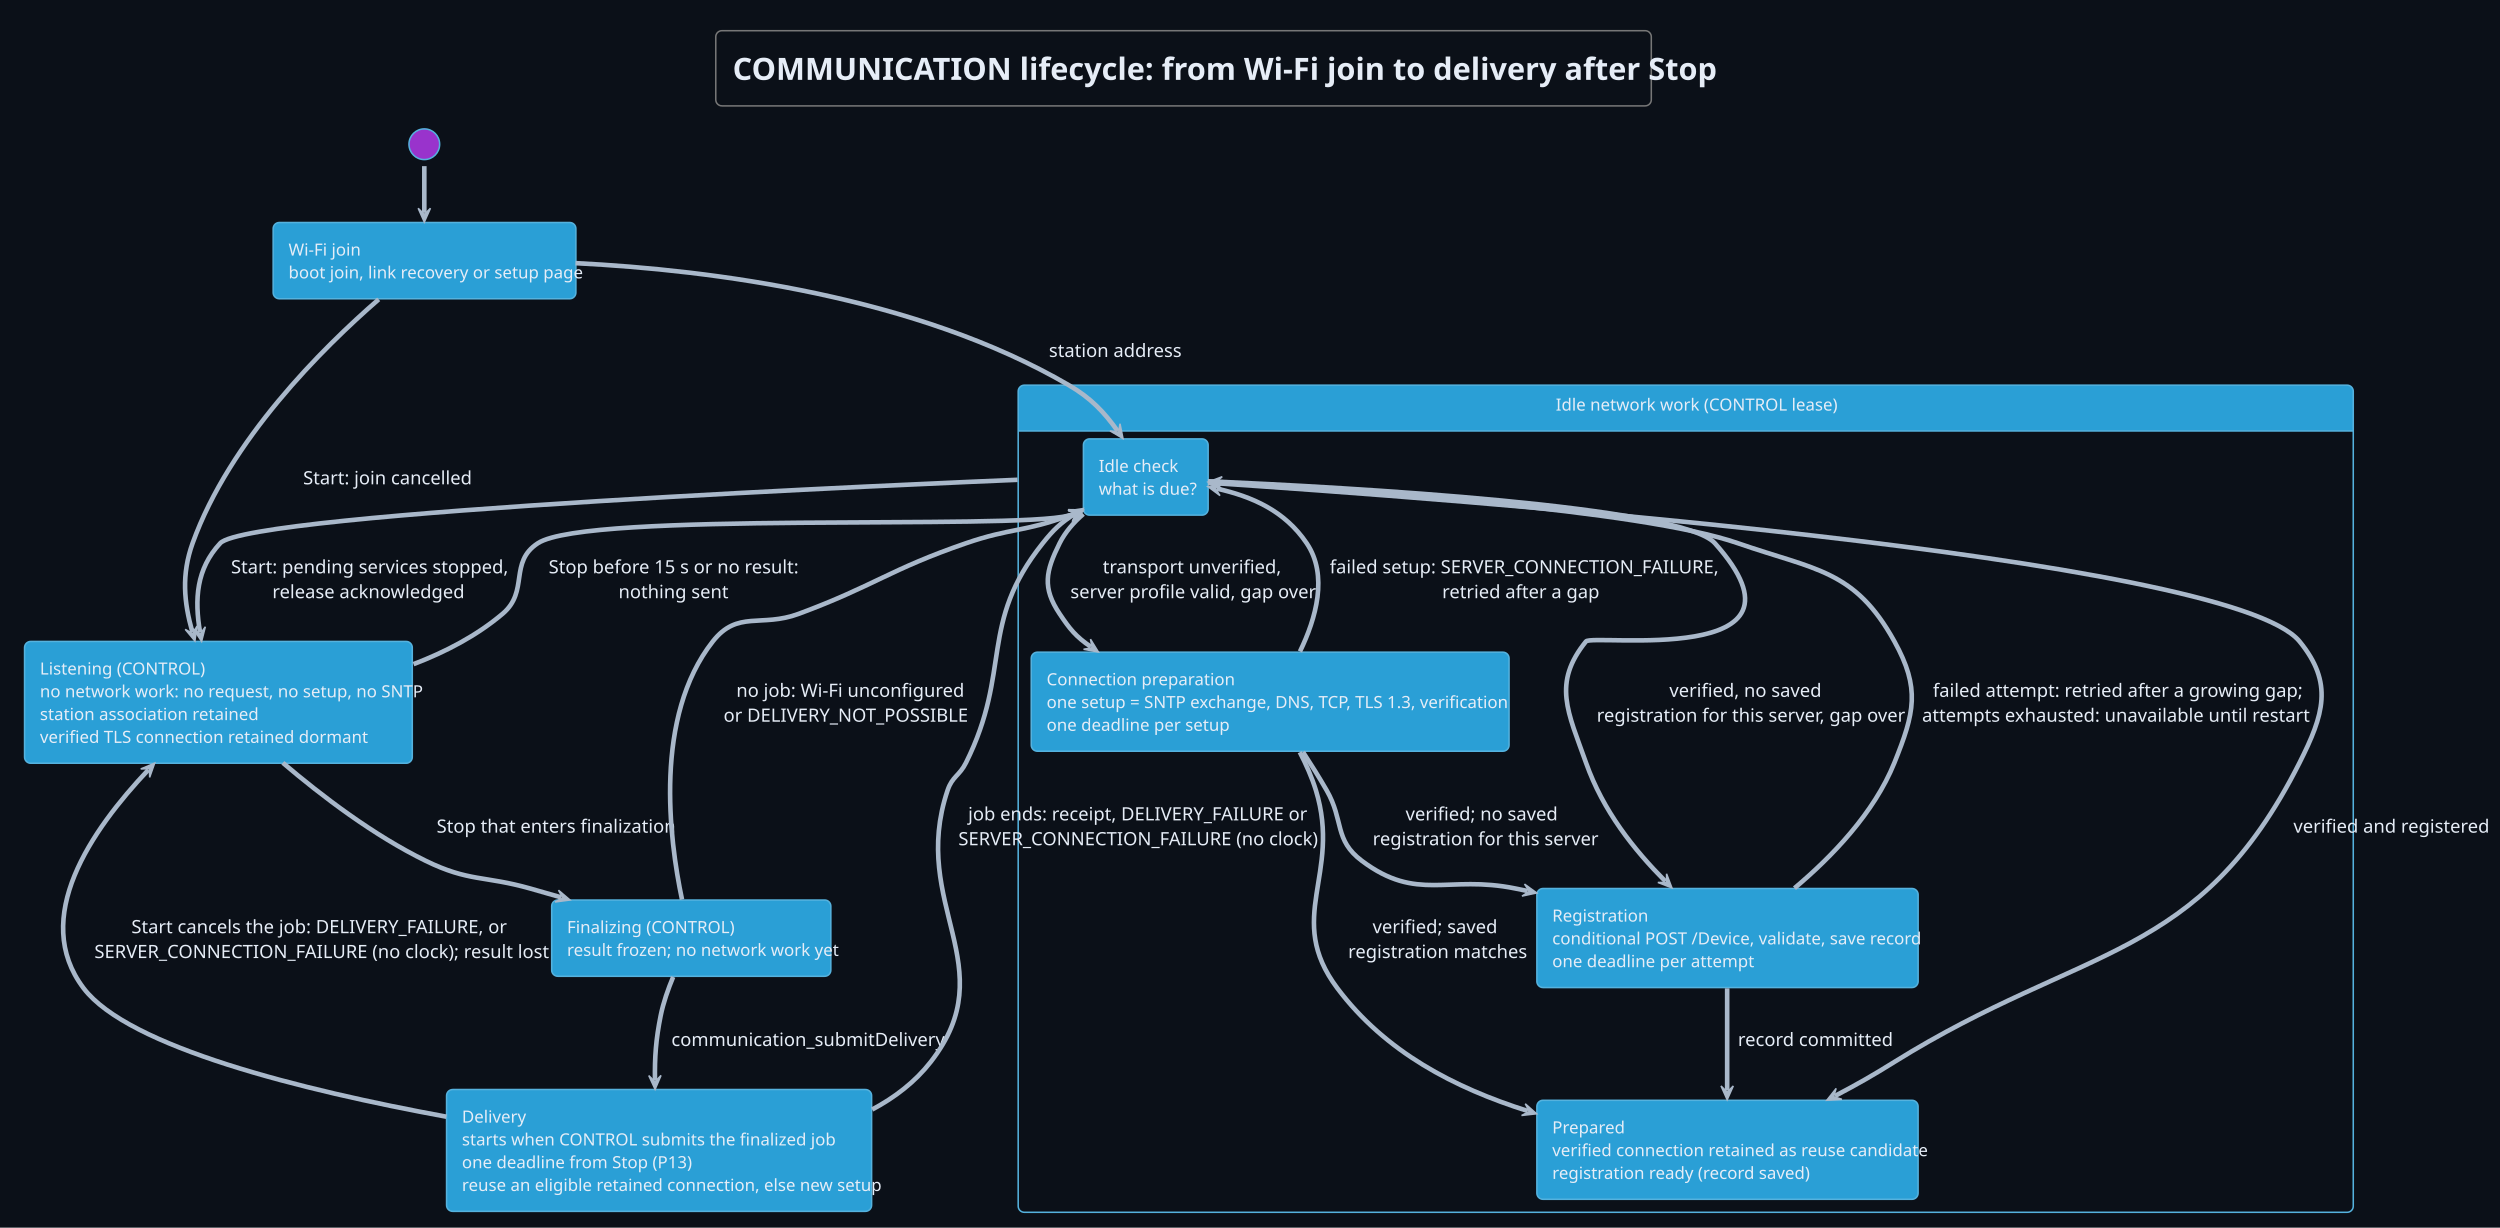
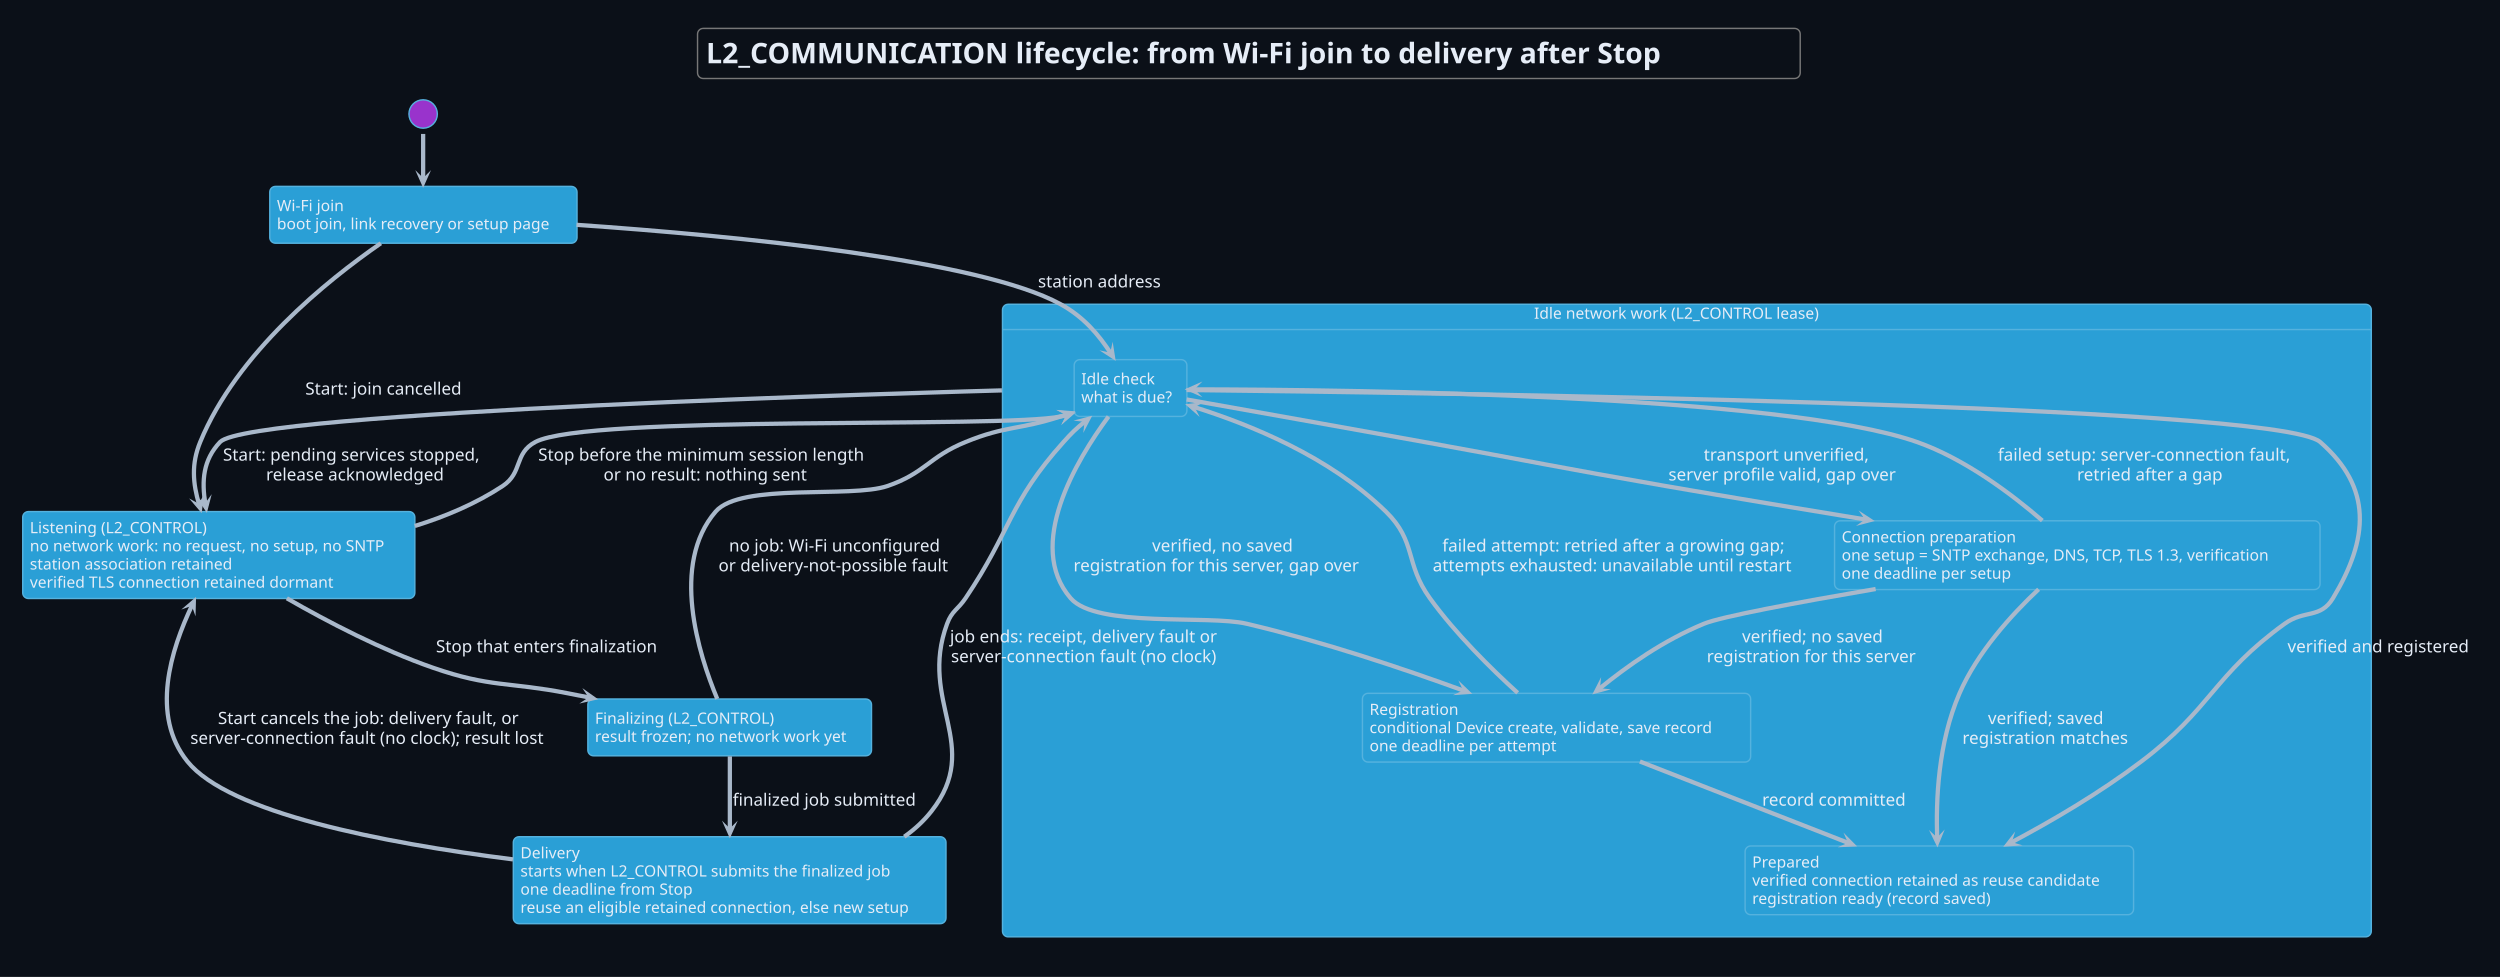
- <svg xmlns="http://www.w3.org/2000/svg" contentStyleType="text/css" data-diagram-type="STATE" height="833.333px" preserveAspectRatio="none" style="width:1697px;height:833px;background:#0B1018;" version="1.1" viewBox="0 0 1697 833" width="1697.917px" zoomAndPan="magnify">
+ <svg xmlns="http://www.w3.org/2000/svg" version="1.1" data-diagram-type="STATE" style="width:1834px;height:716px;background:#0B1018;" width="1834.375px" height="716.667px" viewBox="0 0 1834 716" zoomAndPan="magnify" preserveAspectRatio="none" contentStyleType="text/css">
  <defs />
-   <g>
-     <rect fill="#0B1018" height="833.333" style="stroke:none;stroke-width:1.042;" width="1697.917" x="0" y="0" />
+   <g font-family="sans-serif" lengthAdjust="spacing">
+     <rect x="0" y="0" width="1834.375" height="716.667" fill="#0B1018" style="stroke:none;" />
    <g class="title" data-source-line="8">
-       <rect fill="none" height="51.033" rx="4.167" ry="4.167" style="stroke:#777777;stroke-width:1.042;" width="635.038" x="485.866" y="20.833" />
-       <text fill="#E6EDF7" font-family="sans-serif" font-size="20.833" font-weight="bold" lengthAdjust="spacing" textLength="612.122" x="497.325" y="54.224">COMMUNICATION lifecycle: from Wi-Fi join to delivery after Stop</text>
+       <rect x="511.717" y="20.833" width="808.917" height="36.751" fill="none" style="stroke:#777;stroke-width:1.042;" rx="4.167" ry="4.167" />
+       <text x="517.967" y="46.421" fill="#E6EDF7" font-size="20.833" textLength="796.417" font-weight="700">L2_COMMUNICATION lifecycle: from Wi-Fi join to delivery after Stop</text>
    </g>
-     <g class="cluster" data-qualified-name="Idle" data-source-line="11" id="ent0003">
-       <path d="M695.312,261.45 L1593.229,261.45 A4.167,4.167 0 0 1 1597.396,265.617 L1597.396,292.539 L691.146,292.539 L691.146,265.617 A4.167,4.167 0 0 1 695.312,261.45" fill="#2A9FD6" />
-       <rect fill="none" height="561.458" rx="4.167" ry="4.167" style="stroke:#55B2DE;stroke-width:1.042;" width="906.25" x="691.146" y="261.45" />
-       <line style="stroke:#55B2DE;stroke-width:1.042;" x1="691.146" x2="1597.396" y1="292.539" y2="292.539" />
-       <text fill="#E6EDF7" font-family="sans-serif" font-size="11.458" lengthAdjust="spacing" textLength="176.463" x="1056.039" y="278.721">Idle network work (CONTROL lease)</text>
+     <g class="cluster" data-qualified-name="Idle" id="ent0002" data-source-line="11">
+       <path d="M739.583,223.21 L1735.417,223.21 A4.167,4.167 0 0 1 1739.583,227.376 L1739.583,241.756 L735.417,241.756 L735.417,227.376 A4.167,4.167 0 0 1 739.583,223.21" fill="#2A9FD6" />
+       <path d="M735.417,241.756 L1739.583,241.756 L1739.583,683.105 A4.167,4.167 0 0 1 1735.417,687.272 L739.583,687.272 A4.167,4.167 0 0 1 735.417,683.105 L735.417,241.756" fill="#2A9FD6" />
+       <rect x="735.417" y="223.21" width="1004.167" height="464.063" fill="none" style="stroke:#55B2DE;stroke-width:1.042;" rx="4.167" ry="4.167" />
+       <line x1="735.417" y1="241.756" x2="1739.583" y2="241.756" style="stroke:#55B2DE;stroke-width:1.042;" />
+       <text x="1125.356" y="233.846" fill="#E6EDF7" font-size="11.458" textLength="224.288">Idle network work (L2_CONTROL lease)</text>
    </g>
-     <rect fill="#2A9FD6" height="51.762" rx="4.167" ry="4.167" style="stroke:#55B2DE;stroke-width:1.042;" width="205.498" x="185.417" y="151.034" />
-     <text fill="#E6EDF7" font-family="sans-serif" font-size="11.458" lengthAdjust="spacing" textLength="44.849" x="195.833" y="173.513">Wi-Fi join</text>
-     <text fill="#E6EDF7" font-family="sans-serif" font-size="11.458" lengthAdjust="spacing" textLength="184.665" x="195.833" y="188.977">boot join, link recovery or setup page</text>
-     <rect fill="#2A9FD6" height="82.69" rx="4.167" ry="4.167" style="stroke:#55B2DE;stroke-width:1.042;" width="263.193" x="16.667" y="435.409" />
-     <text fill="#E6EDF7" font-family="sans-serif" font-size="11.458" lengthAdjust="spacing" textLength="103.696" x="27.083" y="457.888">Listening (CONTROL)</text>
-     <text fill="#E6EDF7" font-family="sans-serif" font-size="11.458" lengthAdjust="spacing" textLength="242.359" x="27.083" y="473.352">no network work: no request, no setup, no SNTP</text>
-     <text fill="#E6EDF7" font-family="sans-serif" font-size="11.458" lengthAdjust="spacing" textLength="139.783" x="27.083" y="488.816">station association retained</text>
-     <text fill="#E6EDF7" font-family="sans-serif" font-size="11.458" lengthAdjust="spacing" textLength="205.243" x="27.083" y="504.281">verified TLS connection retained dormant</text>
-     <rect fill="#2A9FD6" height="51.762" rx="4.167" ry="4.167" style="stroke:#55B2DE;stroke-width:1.042;" width="189.497" x="374.479" y="610.929" />
-     <text fill="#E6EDF7" font-family="sans-serif" font-size="11.458" lengthAdjust="spacing" textLength="104.143" x="384.896" y="633.409">Finalizing (CONTROL)</text>
-     <text fill="#E6EDF7" font-family="sans-serif" font-size="11.458" lengthAdjust="spacing" textLength="168.663" x="384.896" y="648.873">result frozen; no network work yet</text>
-     <rect fill="#2A9FD6" height="82.69" rx="4.167" ry="4.167" style="stroke:#55B2DE;stroke-width:1.042;" width="288.526" x="303.125" y="739.575" />
-     <text fill="#E6EDF7" font-family="sans-serif" font-size="11.458" lengthAdjust="spacing" textLength="38.896" x="313.542" y="762.054">Delivery</text>
-     <text fill="#E6EDF7" font-family="sans-serif" font-size="11.458" lengthAdjust="spacing" textLength="236.172" x="313.542" y="777.519">starts when CONTROL submits the finalized job</text>
-     <text fill="#E6EDF7" font-family="sans-serif" font-size="11.458" lengthAdjust="spacing" textLength="147.604" x="313.542" y="792.983">one deadline from Stop (P13)</text>
-     <text fill="#E6EDF7" font-family="sans-serif" font-size="11.458" lengthAdjust="spacing" textLength="267.693" x="313.542" y="808.447">reuse an eligible retained connection, else new setup</text>
-     <g class="start_entity" data-qualified-name=".start." data-source-line="20" id="ent0002">
-       <ellipse cx="288.021" cy="97.909" fill="#9933CC" rx="10.417" ry="10.417" style="stroke:#55B2DE;stroke-width:1.042;" />
+     <rect x="197.917" y="136.751" width="225.384" height="41.667" fill="#2A9FD6" style="stroke:#55B2DE;stroke-width:1.042;" rx="4.167" ry="4.167" />
+     <text x="203.125" y="154.882" fill="#E6EDF7" font-size="11.458" textLength="52.704">Wi-Fi join</text>
+     <text x="203.125" y="168.221" fill="#E6EDF7" font-size="11.458" textLength="214.967">boot join, link recovery or setup page</text>
+     <rect x="16.667" y="375.293" width="287.66" height="63.77" fill="#2A9FD6" style="stroke:#55B2DE;stroke-width:1.042;" rx="4.167" ry="4.167" />
+     <text x="21.875" y="391.137" fill="#E6EDF7" font-size="11.458" textLength="140.001">Listening (L2_CONTROL)</text>
+     <text x="21.875" y="404.475" fill="#E6EDF7" font-size="11.458" textLength="277.244">no network work: no request, no setup, no SNTP</text>
+     <text x="21.875" y="417.814" fill="#E6EDF7" font-size="11.458" textLength="159.186">station association retained</text>
+     <text x="21.875" y="431.152" fill="#E6EDF7" font-size="11.458" textLength="238.6">verified TLS connection retained dormant</text>
+     <rect x="431.25" y="512.793" width="208.095" height="41.667" fill="#2A9FD6" style="stroke:#55B2DE;stroke-width:1.042;" rx="4.167" ry="4.167" />
+     <text x="436.458" y="530.924" fill="#E6EDF7" font-size="11.458" textLength="142.099">Finalizing (L2_CONTROL)</text>
+     <text x="436.458" y="544.262" fill="#E6EDF7" font-size="11.458" textLength="197.679">result frozen; no network work yet</text>
+     <rect x="376.563" y="613.835" width="317.419" height="63.77" fill="#2A9FD6" style="stroke:#55B2DE;stroke-width:1.042;" rx="4.167" ry="4.167" />
+     <text x="381.771" y="629.679" fill="#E6EDF7" font-size="11.458" textLength="47.562">Delivery</text>
+     <text x="381.771" y="643.017" fill="#E6EDF7" font-size="11.458" textLength="290.604">starts when L2_CONTROL submits the finalized job</text>
+     <text x="381.771" y="656.355" fill="#E6EDF7" font-size="11.458" textLength="134.512">one deadline from Stop</text>
+     <text x="381.771" y="669.694" fill="#E6EDF7" font-size="11.458" textLength="307.003">reuse an eligible retained connection, else new setup</text>
+     <g class="start_entity" data-qualified-name=".start." id="ent0010" data-source-line="20">
+       <ellipse cx="310.417" cy="83.626" rx="10.417" ry="10.417" fill="#93C" style="stroke:#55B2DE;stroke-width:1.042;" />
    </g>
-     <rect fill="#2A9FD6" height="51.762" rx="4.167" ry="4.167" style="stroke:#55B2DE;stroke-width:1.042;" width="84.671" x="735.417" y="297.909" />
-     <text fill="#E6EDF7" font-family="sans-serif" font-size="11.458" lengthAdjust="spacing" textLength="50.578" x="745.833" y="320.388">Idle check</text>
-     <text fill="#E6EDF7" font-family="sans-serif" font-size="11.458" lengthAdjust="spacing" textLength="63.838" x="745.833" y="335.852">what is due?</text>
-     <rect fill="#2A9FD6" height="67.226" rx="4.167" ry="4.167" style="stroke:#55B2DE;stroke-width:1.042;" width="324.345" x="700" y="442.7" />
-     <text fill="#E6EDF7" font-family="sans-serif" font-size="11.458" lengthAdjust="spacing" textLength="116.441" x="710.417" y="465.179">Connection preparation</text>
-     <text fill="#E6EDF7" font-family="sans-serif" font-size="11.458" lengthAdjust="spacing" textLength="303.512" x="710.417" y="480.644">one setup = SNTP exchange, DNS, TCP, TLS 1.3, verification</text>
-     <text fill="#E6EDF7" font-family="sans-serif" font-size="11.458" lengthAdjust="spacing" textLength="115.534" x="710.417" y="496.108">one deadline per setup</text>
-     <rect fill="#2A9FD6" height="67.226" rx="4.167" ry="4.167" style="stroke:#55B2DE;stroke-width:1.042;" width="258.806" x="1043.229" y="603.117" />
-     <text fill="#E6EDF7" font-family="sans-serif" font-size="11.458" lengthAdjust="spacing" textLength="59.944" x="1053.646" y="625.596">Registration</text>
-     <text fill="#E6EDF7" font-family="sans-serif" font-size="11.458" lengthAdjust="spacing" textLength="237.973" x="1053.646" y="641.06">conditional POST /Device, validate, save record</text>
-     <text fill="#E6EDF7" font-family="sans-serif" font-size="11.458" lengthAdjust="spacing" textLength="126.288" x="1053.646" y="656.525">one deadline per attempt</text>
-     <rect fill="#2A9FD6" height="67.226" rx="4.167" ry="4.167" style="stroke:#55B2DE;stroke-width:1.042;" width="258.773" x="1043.229" y="746.867" />
-     <text fill="#E6EDF7" font-family="sans-serif" font-size="11.458" lengthAdjust="spacing" textLength="44.614" x="1053.646" y="769.346">Prepared</text>
-     <text fill="#E6EDF7" font-family="sans-serif" font-size="11.458" lengthAdjust="spacing" textLength="237.94" x="1053.646" y="784.81">verified connection retained as reuse candidate</text>
-     <text fill="#E6EDF7" font-family="sans-serif" font-size="11.458" lengthAdjust="spacing" textLength="161.547" x="1053.646" y="800.275">registration ready (record saved)</text>
-     <g class="link" data-entity-1="ent0002" data-entity-2="ent0002" data-link-type="dependency" id="lnk3">
-       <polygon fill="#A9B8CA" points="288.021,150.746,292.188,141.371,288.021,145.538,283.854,141.371,288.021,150.746" style="stroke:#A9B8CA;stroke-width:1.042;" />
-       <path d="M288.021,112.752 C288.021,122.887 288.021,131.642 288.021,144.496" fill="none" style="stroke:#A9B8CA;stroke-width:3.125;" />
+     <rect x="788.021" y="263.835" width="82.669" height="41.667" fill="#2A9FD6" style="stroke:#55B2DE;stroke-width:1.042;" rx="4.167" ry="4.167" />
+     <text x="793.229" y="281.966" fill="#E6EDF7" font-size="11.458" textLength="58.075">Idle check</text>
+     <text x="793.229" y="295.304" fill="#E6EDF7" font-size="11.458" textLength="72.252">what is due?</text>
+     <rect x="1345.833" y="382.064" width="356.158" height="50.431" fill="#2A9FD6" style="stroke:#55B2DE;stroke-width:1.042;" rx="4.167" ry="4.167" />
+     <text x="1351.042" y="397.908" fill="#E6EDF7" font-size="11.458" textLength="135.486">Connection preparation</text>
+     <text x="1351.042" y="411.246" fill="#E6EDF7" font-size="11.458" textLength="345.742">one setup = SNTP exchange, DNS, TCP, TLS 1.3, verification</text>
+     <text x="1351.042" y="424.584" fill="#E6EDF7" font-size="11.458" textLength="132.627">one deadline per setup</text>
+     <rect x="999.479" y="508.626" width="284.79" height="50.431" fill="#2A9FD6" style="stroke:#55B2DE;stroke-width:1.042;" rx="4.167" ry="4.167" />
+     <text x="1004.688" y="524.471" fill="#E6EDF7" font-size="11.458" textLength="69.612">Registration</text>
+     <text x="1004.688" y="537.809" fill="#E6EDF7" font-size="11.458" textLength="274.373">conditional Device create, validate, save record</text>
+     <text x="1004.688" y="551.147" fill="#E6EDF7" font-size="11.458" textLength="146.564">one deadline per attempt</text>
+     <rect x="1280.208" y="620.605" width="284.98" height="50.431" fill="#2A9FD6" style="stroke:#55B2DE;stroke-width:1.042;" rx="4.167" ry="4.167" />
+     <text x="1285.417" y="636.45" fill="#E6EDF7" font-size="11.458" textLength="51.999">Prepared</text>
+     <text x="1285.417" y="649.788" fill="#E6EDF7" font-size="11.458" textLength="274.564">verified connection retained as reuse candidate</text>
+     <text x="1285.417" y="663.126" fill="#E6EDF7" font-size="11.458" textLength="190.215">registration ready (record saved)</text>
+     <g class="link" data-entity-1="ent0010" data-entity-2="ent0001" id="lnk11" data-link-type="dependency">
+       <polygon points="310.417,136.526,314.583,127.151,310.417,131.318,306.25,127.151,310.417,136.526" fill="#A9B8CA" style="stroke:#A9B8CA;stroke-width:1.042;stroke-linejoin:miter;stroke-miterlimit:10;" />
+       <path d="M310.417,98.276 C310.417,108.652 310.417,118.922 310.417,131.318" style="stroke:#A9B8CA;stroke-width:3.125;" fill="none" />
    </g>
-     <g class="link" data-entity-1="ent0002" data-entity-2="ent0004" data-link-type="dependency" id="lnk4">
-       <polygon fill="#A9B8CA" points="762.291,297.708,760.265,287.651,759.277,293.461,753.468,292.473,762.291,297.708" style="stroke:#A9B8CA;stroke-width:1.042;" />
-       <path d="M390.692,178.623 C483.895,183.315 622.162,201.168 725.521,261.45 C740.502,270.188 749.573,279.783 758.675,292.611" fill="none" style="stroke:#A9B8CA;stroke-width:3.125;" />
-       <text fill="#E6EDF7" font-family="sans-serif" font-size="12.5" lengthAdjust="spacing" textLength="85.364" x="711.979" y="242.318">station address</text>
+     <g class="link" data-entity-1="ent0001" data-entity-2="ent0003" id="lnk12" data-link-type="dependency">
+       <polygon points="817.788,263.657,816.164,253.527,814.946,259.293,809.181,258.075,817.788,263.657" fill="#A9B8CA" style="stroke:#A9B8CA;stroke-width:1.042;stroke-linejoin:miter;stroke-miterlimit:10;" />
+       <path d="M422.972,164.924 C541.445,173.167 718.84,190.57 778.125,223.21 C795.085,232.547 806.005,245.562 814.946,259.293" style="stroke:#A9B8CA;stroke-width:3.125;" fill="none" />
+       <text x="761.458" y="210.854" fill="#E6EDF7" font-size="12.5" textLength="96.375">station address</text>
    </g>
-     <g class="link" data-entity-1="ent0004" data-entity-2="ent0005" data-link-type="dependency" id="lnk5">
-       <polygon fill="#A9B8CA" points="745.612,442.586,740.225,433.855,741.313,439.646,735.521,440.733,745.612,442.586" style="stroke:#A9B8CA;stroke-width:1.042;" />
-       <path d="M735.369,348.916 C728.867,354.544 723.064,361.156 719.271,368.742 C709.747,387.79 707.426,398.96 719.271,416.659 C726.202,427.015 730.165,432.023 740.453,439.058" fill="none" style="stroke:#A9B8CA;stroke-width:3.125;" />
-       <text fill="#E6EDF7" font-family="sans-serif" font-size="12.5" lengthAdjust="spacing" textLength="109.814" x="748.535" y="389.193">transport unverified,</text>
-       <text fill="#E6EDF7" font-family="sans-serif" font-size="12.5" lengthAdjust="spacing" textLength="153.76" x="726.562" y="406.063">server profile valid, gap over</text>
+     <g class="link" data-entity-1="ent0003" data-entity-2="ent0004" id="lnk13" data-link-type="dependency">
+       <polygon points="1374.058,382.017,1365.476,376.395,1368.918,381.178,1364.134,384.62,1374.058,382.017" fill="#A9B8CA" style="stroke:#A9B8CA;stroke-width:1.042;stroke-linejoin:miter;stroke-miterlimit:10;" />
+       <path d="M870.511,293.055 C913.922,300.779 984.166,313.305 1044.792,324.251 C1123.52,338.466 1143.045,342.901 1221.875,356.543 C1271.36,365.107 1320.335,373.252 1368.918,381.178" style="stroke:#A9B8CA;stroke-width:3.125;" fill="none" />
+       <text x="1249.852" y="337.937" fill="#E6EDF7" font-size="12.5" textLength="128.748">transport unverified,</text>
+       <text x="1223.958" y="352.488" fill="#E6EDF7" font-size="12.5" textLength="180.536">server profile valid, gap over</text>
    </g>
-     <g class="link" data-entity-1="ent0004" data-entity-2="ent0006" data-link-type="dependency" id="lnk6">
-       <polygon fill="#A9B8CA" points="1134.925,602.723,1131.274,593.136,1131.254,599.028,1125.362,599.008,1134.925,602.723" style="stroke:#A9B8CA;stroke-width:1.042;" />
-       <path d="M819.967,326.663 C915.55,330.867 1141.432,343.405 1164.062,368.742 C1240,453.761 1080.889,430.057 1076.562,435.409 C1053.569,463.851 1064.346,483.227 1076.562,517.7 C1088.213,550.574 1108.923,576.546 1130.52,598.289" fill="none" style="stroke:#A9B8CA;stroke-width:3.125;" />
-       <text fill="#E6EDF7" font-family="sans-serif" font-size="12.5" lengthAdjust="spacing" textLength="96.35" x="1133.158" y="473.047">verified, no saved</text>
-       <text fill="#E6EDF7" font-family="sans-serif" font-size="12.5" lengthAdjust="spacing" textLength="194.958" x="1083.854" y="489.917">registration for this server, gap over</text>
+     <g class="link" data-entity-1="ent0003" data-entity-2="ent0005" id="lnk14" data-link-type="dependency">
+       <polygon points="1078.893,508.56,1071.513,501.434,1074,506.776,1068.658,509.263,1078.893,508.56" fill="#A9B8CA" style="stroke:#A9B8CA;stroke-width:1.042;stroke-linejoin:miter;stroke-miterlimit:10;" />
+       <path d="M813.214,305.586 C789.699,337.413 751.948,400.156 785.417,438.835 C804.396,460.768 886.353,450.928 914.583,457.585 C971.158,470.925 1028.875,490.321 1074,506.776" style="stroke:#A9B8CA;stroke-width:3.125;" fill="none" />
+       <text x="845.16" y="404.604" fill="#E6EDF7" font-size="12.5" textLength="111.884">verified, no saved</text>
+       <text x="787.5" y="419.155" fill="#E6EDF7" font-size="12.5" textLength="227.203">registration for this server, gap over</text>
    </g>
-     <g class="link" data-entity-1="ent0004" data-entity-2="ent0007" data-link-type="dependency" id="lnk7">
-       <polygon fill="#A9B8CA" points="1240.018,746.856,1250.256,746.186,1244.63,744.434,1246.381,738.808,1240.018,746.856" style="stroke:#A9B8CA;stroke-width:1.042;" />
-       <path d="M820.047,327.668 C976.369,337.961 1513.427,377.348 1560.938,435.409 C1584.099,463.714 1577.413,485.047 1560.938,517.7 C1492.488,653.358 1414.902,640.473 1285.938,720.825 C1271.427,729.866 1260.907,735.887 1245.552,743.95" fill="none" style="stroke:#A9B8CA;stroke-width:3.125;" />
-       <text fill="#E6EDF7" font-family="sans-serif" font-size="12.5" lengthAdjust="spacing" textLength="121.802" x="1556.771" y="565.234">verified and registered</text>
+     <g class="link" data-entity-1="ent0003" data-entity-2="ent0006" id="lnk15" data-link-type="dependency">
+       <polygon points="1470.696,620.574,1480.93,619.849,1475.294,618.128,1477.015,612.492,1470.696,620.574" fill="#A9B8CA" style="stroke:#A9B8CA;stroke-width:1.042;stroke-linejoin:miter;stroke-miterlimit:10;" />
+       <path d="M870.443,286.115 C1039.344,287.952 1670.396,296.647 1702.083,324.251 C1740.611,357.814 1737.814,395.06 1711.458,438.835 C1702.272,454.093 1690.474,447.149 1676.042,457.585 C1623.506,495.572 1622.61,519.61 1570.833,558.626 C1539.287,582.398 1505.192,602.218 1475.294,618.128" style="stroke:#A9B8CA;stroke-width:3.125;" fill="none" />
+       <text x="1678.125" y="478.562" fill="#E6EDF7" font-size="12.5" textLength="142.767">verified and registered</text>
    </g>
-     <g class="link" data-entity-1="ent0005" data-entity-2="ent0004" data-link-type="dependency" id="lnk8">
-       <polygon fill="#A9B8CA" points="819.902,330.292,828.13,336.42,824.982,331.438,829.964,328.291,819.902,330.292" style="stroke:#A9B8CA;stroke-width:1.042;" />
-       <path d="M882.405,442.237 C893.293,419.824 901.708,390.497 886.979,368.742 C872.016,346.641 849.983,337.08 825.998,331.668" fill="none" style="stroke:#A9B8CA;stroke-width:3.125;" />
-       <text fill="#E6EDF7" font-family="sans-serif" font-size="12.5" lengthAdjust="spacing" textLength="250.72" x="902.604" y="389.193">failed setup: SERVER_CONNECTION_FAILURE,</text>
-       <text fill="#E6EDF7" font-family="sans-serif" font-size="12.5" lengthAdjust="spacing" textLength="98.096" x="978.916" y="406.063">retried after a gap</text>
+     <g class="link" data-entity-1="ent0004" data-entity-2="ent0003" id="lnk16" data-link-type="dependency">
+       <polygon points="870.365,285.622,879.733,289.806,875.573,285.632,879.747,281.472,870.365,285.622" fill="#A9B8CA" style="stroke:#A9B8CA;stroke-width:1.042;stroke-linejoin:miter;stroke-miterlimit:10;" />
+       <path d="M1498.246,381.92 C1475.833,362.543 1441.475,336.59 1406.25,324.251 C1307.22,289.563 990.459,285.835 875.573,285.632" style="stroke:#A9B8CA;stroke-width:3.125;" fill="none" />
+       <text x="1465.625" y="337.937" fill="#E6EDF7" font-size="12.5" textLength="231.006">failed setup: server-connection fault,</text>
+       <text x="1523.694" y="352.488" fill="#E6EDF7" font-size="12.5" textLength="114.868">retried after a gap</text>
    </g>
-     <g class="link" data-entity-1="ent0005" data-entity-2="ent0006" data-link-type="dependency" id="lnk9">
-       <polygon fill="#A9B8CA" points="1043.157,606.132,1034.846,600.117,1038.061,605.056,1033.123,608.271,1043.157,606.132" style="stroke:#A9B8CA;stroke-width:1.042;" />
-       <path d="M884.475,510.478 C889.922,518.832 895.59,527.873 900.521,536.45 C912.387,557.093 905.419,570.098 924.479,584.367 C962.136,612.558 982.555,593.714 1028.646,603.117 C1033.411,604.089 1032.146,603.806 1037.042,604.84" fill="none" style="stroke:#A9B8CA;stroke-width:3.125;" />
-       <text fill="#E6EDF7" font-family="sans-serif" font-size="12.5" lengthAdjust="spacing" textLength="96.35" x="954.11" y="556.901">verified; no saved</text>
-       <text fill="#E6EDF7" font-family="sans-serif" font-size="12.5" lengthAdjust="spacing" textLength="141.028" x="931.771" y="573.771">registration for this server</text>
+     <g class="link" data-entity-1="ent0004" data-entity-2="ent0005" id="lnk17" data-link-type="dependency">
+       <polygon points="1169.124,508.597,1179.03,505.927,1173.169,505.316,1173.78,499.455,1169.124,508.597" fill="#A9B8CA" style="stroke:#A9B8CA;stroke-width:1.042;stroke-linejoin:miter;stroke-miterlimit:10;" />
+       <path d="M1375.964,432.094 C1318.204,441.979 1262.701,452.332 1250,457.585 C1219.982,469.998 1193.979,488.435 1173.169,505.316" style="stroke:#A9B8CA;stroke-width:3.125;" fill="none" />
+       <text x="1277.962" y="471.271" fill="#E6EDF7" font-size="12.5" textLength="112.122">verified; no saved</text>
+       <text x="1252.083" y="485.822" fill="#E6EDF7" font-size="12.5" textLength="163.879">registration for this server</text>
    </g>
-     <g class="link" data-entity-1="ent0005" data-entity-2="ent0007" data-link-type="dependency" id="lnk10">
-       <polygon fill="#A9B8CA" points="1043.032,756.041,1035.348,749.243,1038.066,754.472,1032.837,757.189,1043.032,756.041" style="stroke:#A9B8CA;stroke-width:1.042;" />
-       <path d="M882.288,510.566 C886.541,518.765 890.545,527.714 893.229,536.45 C910.874,593.874 871.731,622.795 907.812,670.825 C940.331,714.112 987.165,738.388 1037.072,754.158" fill="none" style="stroke:#A9B8CA;stroke-width:3.125;" />
-       <text fill="#E6EDF7" font-family="sans-serif" font-size="12.5" lengthAdjust="spacing" textLength="79.126" x="931.706" y="633.463">verified; saved</text>
-       <text fill="#E6EDF7" font-family="sans-serif" font-size="12.5" lengthAdjust="spacing" textLength="112.329" x="915.104" y="650.334">registration matches</text>
+     <g class="link" data-entity-1="ent0004" data-entity-2="ent0006" id="lnk18" data-link-type="dependency">
+       <polygon points="1421.285,620.39,1425.129,610.879,1421.107,615.185,1416.801,611.163,1421.285,620.39" fill="#A9B8CA" style="stroke:#A9B8CA;stroke-width:1.042;stroke-linejoin:miter;stroke-miterlimit:10;" />
+       <path d="M1495.519,432.308 C1475.668,450.983 1450.487,478.631 1437.5,508.626 C1421.656,545.22 1420.149,587.122 1421.107,615.185" style="stroke:#A9B8CA;stroke-width:3.125;" fill="none" />
+       <text x="1458.346" y="531.167" fill="#E6EDF7" font-size="12.5" textLength="92.578">verified; saved</text>
+       <text x="1439.583" y="545.717" fill="#E6EDF7" font-size="12.5" textLength="130.103">registration matches</text>
    </g>
-     <g class="link" data-entity-1="ent0006" data-entity-2="ent0007" data-link-type="dependency" id="lnk11">
-       <polygon fill="#A9B8CA" points="1172.396,746.51,1176.562,737.135,1172.396,741.301,1168.229,737.135,1172.396,746.51" style="stroke:#A9B8CA;stroke-width:1.042;" />
-       <path d="M1172.396,670.87 C1172.396,693.593 1172.396,717.469 1172.396,740.26" fill="none" style="stroke:#A9B8CA;stroke-width:3.125;" />
-       <text fill="#E6EDF7" font-family="sans-serif" font-size="12.5" lengthAdjust="spacing" textLength="95.606" x="1179.688" y="710.026">record committed</text>
+     <g class="link" data-entity-1="ent0005" data-entity-2="ent0006" id="lnk19" data-link-type="dependency">
+       <polygon points="1361.188,620.444,1353.973,613.151,1356.337,618.548,1350.94,620.913,1361.188,620.444" fill="#A9B8CA" style="stroke:#A9B8CA;stroke-width:1.042;stroke-linejoin:miter;stroke-miterlimit:10;" />
+       <path d="M1203.041,558.649 C1249.913,576.964 1309.377,600.199 1356.337,618.548" style="stroke:#A9B8CA;stroke-width:3.125;" fill="none" />
+       <text x="1292.708" y="591.062" fill="#E6EDF7" font-size="12.5" textLength="112.17">record committed</text>
    </g>
-     <g class="link" data-entity-1="ent0006" data-entity-2="ent0004" data-link-type="dependency" id="lnk12">
-       <polygon fill="#A9B8CA" points="820.058,327.198,829.183,331.886,825.258,327.491,829.652,323.566,820.058,327.198" style="stroke:#A9B8CA;stroke-width:1.042;" />
-       <path d="M1218.091,602.898 C1243.286,581.743 1272.179,551.889 1285.938,517.7 C1299.591,483.77 1303.639,467.413 1285.938,435.409 C1258.956,386.625 1232.348,387.037 1179.688,368.742 C1114.022,345.928 915.644,332.585 826.298,327.55" fill="none" style="stroke:#A9B8CA;stroke-width:3.125;" />
-       <text fill="#E6EDF7" font-family="sans-serif" font-size="12.5" lengthAdjust="spacing" textLength="230.408" x="1312.03" y="473.047">failed attempt: retried after a growing gap;</text>
-       <text fill="#E6EDF7" font-family="sans-serif" font-size="12.5" lengthAdjust="spacing" textLength="245.093" x="1304.688" y="489.917">attempts exhausted: unavailable until restart</text>
+     <g class="link" data-entity-1="ent0005" data-entity-2="ent0003" id="lnk20" data-link-type="dependency">
+       <polygon points="870.677,296.925,878.374,303.708,875.646,298.485,880.869,295.757,870.677,296.925" fill="#A9B8CA" style="stroke:#A9B8CA;stroke-width:1.042;stroke-linejoin:miter;stroke-miterlimit:10;" />
+       <path d="M1113.361,508.29 C1093.677,490.425 1067.709,464.823 1048.958,438.835 C1030.424,413.145 1039.339,397.417 1016.667,375.293 C975.225,334.853 917.016,311.468 875.646,298.485" style="stroke:#A9B8CA;stroke-width:3.125;" fill="none" />
+       <text x="1058.058" y="404.604" fill="#E6EDF7" font-size="12.5" textLength="270.282">failed attempt: retried after a growing gap;</text>
+       <text x="1051.042" y="419.155" fill="#E6EDF7" font-size="12.5" textLength="284.314">attempts exhausted: unavailable until restart</text>
    </g>
-     <g class="link" data-entity-1="ent0003" data-entity-2="ent0008" data-link-type="dependency" id="lnk13">
-       <polygon fill="#A9B8CA" points="136.857,435.396,139.383,425.452,135.979,430.262,131.169,426.858,136.857,435.396" style="stroke:#A9B8CA;stroke-width:1.042;" />
-       <path d="M690.727,325.687 C690.356,325.702 689.979,325.718 689.596,325.734 C688.832,325.766 688.045,325.799 687.236,325.832 C685.619,325.9 683.916,325.972 682.129,326.047 C674.983,326.349 666.504,326.712 656.896,327.134 C637.681,327.977 613.951,329.052 587.339,330.33 C534.115,332.886 469.361,336.251 406.131,340.188 C279.671,348.06 159.309,358.216 149.479,368.742 C133.222,386.152 131.969,406.825 135.803,429.235" fill="none" style="stroke:#A9B8CA;stroke-width:3.125;" />
-       <text fill="#E6EDF7" font-family="sans-serif" font-size="12.5" lengthAdjust="spacing" textLength="177.234" x="156.771" y="389.193">Start: pending services stopped,</text>
-       <text fill="#E6EDF7" font-family="sans-serif" font-size="12.5" lengthAdjust="spacing" textLength="121.069" x="184.853" y="406.063">release acknowledged</text>
+     <g class="link" data-entity-1="ent0002" data-entity-2="ent0007" id="lnk21" data-link-type="dependency">
+       <polygon points="151.551,375.019,154.114,365.085,150.692,369.882,145.895,366.46,151.551,375.019" fill="#A9B8CA" style="stroke:#A9B8CA;stroke-width:1.042;stroke-linejoin:miter;stroke-miterlimit:10;" />
+       <path d="M735.003,286.391 C734.54,286.404 734.071,286.417 733.596,286.431 C726.007,286.643 716.975,286.902 706.721,287.206 C686.214,287.815 660.818,288.605 632.296,289.569 C575.25,291.498 505.694,294.126 437.716,297.395 C301.759,303.933 172.11,313.036 161.458,324.251 C148.943,337.428 147.824,352.734 150.692,369.882" style="stroke:#A9B8CA;stroke-width:3.125;" fill="none" />
+       <text x="163.542" y="337.937" fill="#E6EDF7" font-size="12.5" textLength="203.296">Start: pending services stopped,</text>
+       <text x="195.164" y="352.488" fill="#E6EDF7" font-size="12.5" textLength="140.051">release acknowledged</text>
    </g>
-     <g class="link" data-entity-1="ent0002" data-entity-2="ent0008" data-link-type="dependency" id="lnk14">
-       <polygon fill="#A9B8CA" points="132.299,435.095,133.745,424.938,130.876,430.085,125.729,427.215,132.299,435.095" style="stroke:#A9B8CA;stroke-width:1.042;" />
-       <path d="M257.055,203.208 C218.837,236.39 155.829,298.886 130.729,368.742 C123.105,389.962 124.811,408.736 130.591,429.083" fill="none" style="stroke:#A9B8CA;stroke-width:3.125;" />
-       <text fill="#E6EDF7" font-family="sans-serif" font-size="12.5" lengthAdjust="spacing" textLength="108.569" x="205.729" y="328.776">Start: join cancelled</text>
+     <g class="link" data-entity-1="ent0001" data-entity-2="ent0007" id="lnk22" data-link-type="dependency">
+       <polygon points="147.575,375.224,148.911,365.052,146.098,370.229,140.92,367.416,147.575,375.224" fill="#A9B8CA" style="stroke:#A9B8CA;stroke-width:1.042;stroke-linejoin:miter;stroke-miterlimit:10;" />
+       <path d="M279.387,178.463 C239.913,205.761 173.654,259.019 146.875,324.251 C140.263,340.358 141.449,354.513 146.098,370.229" style="stroke:#A9B8CA;stroke-width:3.125;" fill="none" />
+       <text x="223.958" y="289.5" fill="#E6EDF7" font-size="12.5" textLength="124.799">Start: join cancelled</text>
    </g>
-     <g class="link" data-entity-1="ent0004" data-entity-2="ent0008" data-link-type="dependency" id="lnk16">
-       <polygon fill="#A9B8CA" points="735.195,346.99,724.963,346.249,730.295,348.756,727.788,354.089,735.195,346.99" style="stroke:#A9B8CA;stroke-width:1.042;" />
-       <path d="M729.315,349.109 C726.094,350.27 728.728,349.174 725.521,349.992 C686.664,359.903 398.656,346.781 365.104,368.742 C345.182,381.782 359.329,401.287 341.146,416.659 C323.647,431.451 302.488,442.526 280.686,450.819" fill="none" style="stroke:#A9B8CA;stroke-width:3.125;" />
-       <text fill="#E6EDF7" font-family="sans-serif" font-size="12.5" lengthAdjust="spacing" textLength="162.769" x="372.396" y="389.193">Stop before 15 s or no result:</text>
-       <text fill="#E6EDF7" font-family="sans-serif" font-size="12.5" lengthAdjust="spacing" textLength="67.895" x="419.832" y="406.063">nothing sent</text>
+     <g class="link" data-entity-1="ent0003" data-entity-2="ent0007" id="lnk24" data-link-type="dependency">
+       <polygon points="788.001,302.948,777.825,301.649,783.012,304.443,780.218,309.631,788.001,302.948" fill="#A9B8CA" style="stroke:#A9B8CA;stroke-width:1.042;stroke-linejoin:miter;stroke-miterlimit:10;" />
+       <path d="M783.012,304.443 C779.708,305.434 781.379,304.81 778.125,305.501 C736.186,314.408 430.527,304.053 392.708,324.251 C376.945,332.67 383.67,346.707 368.75,356.543 C349.351,369.331 327.007,378.824 304.312,385.869" style="stroke:#A9B8CA;stroke-width:3.125;" fill="none" />
+       <text x="394.792" y="337.937" fill="#E6EDF7" font-size="12.5" textLength="254.736">Stop before the minimum session length</text>
+       <text x="442.735" y="352.488" fill="#E6EDF7" font-size="12.5" textLength="158.85">or no result: nothing sent</text>
    </g>
-     <g class="link" data-entity-1="ent0008" data-entity-2="ent0009" data-link-type="dependency" id="lnk17">
-       <polygon fill="#A9B8CA" points="386.938,610.916,379.117,604.277,381.941,609.449,376.769,612.273,386.938,610.916" style="stroke:#A9B8CA;stroke-width:1.042;" />
-       <path d="M191.996,517.811 C218.371,540.255 253.664,567.089 289.062,584.367 C318.328,598.652 328.555,594.27 359.896,603.117 C368.672,605.594 371.829,606.48 380.942,609.155" fill="none" style="stroke:#A9B8CA;stroke-width:3.125;" />
-       <text fill="#E6EDF7" font-family="sans-serif" font-size="12.5" lengthAdjust="spacing" textLength="151.245" x="296.354" y="565.234">Stop that enters finalization</text>
+     <g class="link" data-entity-1="ent0007" data-entity-2="ent0008" id="lnk25" data-link-type="dependency">
+       <polygon points="437.583,512.751,429.199,506.838,432.475,511.736,427.576,515.012,437.583,512.751" fill="#A9B8CA" style="stroke:#A9B8CA;stroke-width:1.042;stroke-linejoin:miter;stroke-miterlimit:10;" />
+       <path d="M210.441,438.92 C240.544,456.224 280.191,476.886 317.708,489.876 C360.008,504.523 372.735,500.033 416.667,508.626 C423.478,509.959 425.398,510.331 432.475,511.736" style="stroke:#A9B8CA;stroke-width:3.125;" fill="none" />
+       <text x="319.792" y="478.562" fill="#E6EDF7" font-size="12.5" textLength="174.146">Stop that enters finalization</text>
    </g>
-     <g class="link" data-entity-1="ent0004" data-entity-2="ent0009" data-link-type="dependency" id="lnk19">
-       <polygon fill="#A9B8CA" points="735.247,346.112,724.989,345.936,730.452,348.146,728.243,353.608,735.247,346.112" style="stroke:#A9B8CA;stroke-width:1.042;" />
-       <path d="M729.493,348.552 C726.231,349.935 728.718,348.807 725.521,349.992 C695.405,361.156 686.105,358.307 655.729,368.742 C603.928,386.537 593.542,397.611 542.188,416.659 C516.655,426.129 500.684,413.999 483.854,435.409 C443.732,486.449 454.214,569.175 462.946,610.599" fill="none" style="stroke:#A9B8CA;stroke-width:3.125;" />
-       <text fill="#E6EDF7" font-family="sans-serif" font-size="12.5" lengthAdjust="spacing" textLength="140.796" x="499.801" y="473.047">no job: Wi-Fi unconfigured</text>
-       <text fill="#E6EDF7" font-family="sans-serif" font-size="12.5" lengthAdjust="spacing" textLength="158.106" x="491.146" y="489.917">or DELIVERY_NOT_POSSIBLE</text>
+     <g class="link" data-entity-1="ent0003" data-entity-2="ent0008" id="lnk27" data-link-type="dependency">
+       <polygon points="787.795,302.18,777.564,301.415,782.891,303.935,780.372,309.262,787.795,302.18" fill="#A9B8CA" style="stroke:#A9B8CA;stroke-width:1.042;stroke-linejoin:miter;stroke-miterlimit:10;" />
+       <path d="M782.891,303.935 C779.634,305.1 781.287,304.467 778.125,305.501 C747.599,315.488 738.066,312.104 708.333,324.251 C681.275,335.306 678.689,347.059 651.042,356.543 C624.256,365.732 543.492,353.847 525,375.293 C491.67,413.948 512.431,479.762 526.161,512.647" style="stroke:#A9B8CA;stroke-width:3.125;" fill="none" />
+       <text x="534.789" y="404.604" fill="#E6EDF7" font-size="12.5" textLength="164.545">no job: Wi-Fi unconfigured</text>
+       <text x="527.083" y="419.155" fill="#E6EDF7" font-size="12.5" textLength="179.956">or delivery-not-possible fault</text>
    </g>
-     <g class="link" data-entity-1="ent0009" data-entity-2="ent0010" data-link-type="dependency" id="lnk20">
-       <polygon fill="#A9B8CA" points="444.687,739.426,448.714,729.99,444.61,734.218,440.382,730.113,444.687,739.426" style="stroke:#A9B8CA;stroke-width:1.042;" />
-       <path d="M456.944,663.134 C453.503,671.361 450.221,680.677 448.438,689.575 C445.21,705.681 444.362,717.484 444.594,733.176" fill="none" style="stroke:#A9B8CA;stroke-width:3.125;" />
-       <text fill="#E6EDF7" font-family="sans-serif" font-size="12.5" lengthAdjust="spacing" textLength="168.75" x="455.729" y="710.026">communication_submitDelivery</text>
+     <g class="link" data-entity-1="ent0008" data-entity-2="ent0009" id="lnk28" data-link-type="dependency">
+       <polygon points="535.417,613.737,539.583,604.362,535.417,608.529,531.25,604.362,535.417,613.737" fill="#A9B8CA" style="stroke:#A9B8CA;stroke-width:1.042;stroke-linejoin:miter;stroke-miterlimit:10;" />
+       <path d="M535.417,554.825 C535.417,571.307 535.417,589.677 535.417,608.529" style="stroke:#A9B8CA;stroke-width:3.125;" fill="none" />
+       <text x="537.5" y="591.062" fill="#E6EDF7" font-size="12.5" textLength="143.036">finalized job submitted</text>
    </g>
-     <g class="link" data-entity-1="ent0004" data-entity-2="ent0010" data-link-type="dependency" id="lnk22">
-       <polygon fill="#A9B8CA" points="735.208,345.218,725.061,346.728,730.812,348.011,729.53,353.762,735.208,345.218" style="stroke:#A9B8CA;stroke-width:1.042;" />
-       <path d="M729.933,348.569 C719.881,354.957 715.217,359.465 707.812,368.742 C664.062,423.557 687.002,454.925 655.729,517.7 C651.263,526.665 646.428,526.959 643.229,536.45 C617.01,614.254 682.235,656.063 631.771,720.825 C621.135,734.475 607.316,745.015 592.026,753.143" fill="none" style="stroke:#A9B8CA;stroke-width:3.125;" />
-       <text fill="#E6EDF7" font-family="sans-serif" font-size="12.5" lengthAdjust="spacing" textLength="218.25" x="657.155" y="556.901">job ends: receipt, DELIVERY_FAILURE or</text>
-       <text fill="#E6EDF7" font-family="sans-serif" font-size="12.5" lengthAdjust="spacing" textLength="231.519" x="650.521" y="573.771">SERVER_CONNECTION_FAILURE (no clock)</text>
+     <g class="link" data-entity-1="ent0003" data-entity-2="ent0009" id="lnk30" data-link-type="dependency">
+       <polygon points="800.277,305.777,790.345,308.347,796.199,309.018,795.529,314.872,800.277,305.777" fill="#A9B8CA" style="stroke:#A9B8CA;stroke-width:1.042;stroke-linejoin:miter;stroke-miterlimit:10;" />
+       <path d="M796.199,309.018 C789.213,314.568 786.137,317.654 780.208,324.251 C740.027,368.965 741.922,388.978 708.333,438.835 C702.59,447.36 698.358,447.944 694.792,457.585 C673.516,515.098 721.2,546.85 683.333,595.085 C677.648,602.326 670.864,608.517 663.373,613.809" style="stroke:#A9B8CA;stroke-width:3.125;" fill="none" />
+       <text x="696.875" y="471.271" fill="#E6EDF7" font-size="12.5" textLength="212.207">job ends: receipt, delivery fault or</text>
+       <text x="697.65" y="485.822" fill="#E6EDF7" font-size="12.5" textLength="210.657">server-connection fault (no clock)</text>
    </g>
-     <g class="link" data-entity-1="ent0008" data-entity-2="ent0010" data-link-type="dependency" id="lnk24">
-       <polygon fill="#A9B8CA" points="104.999,518.008,95.532,521.959,101.422,521.793,101.588,527.683,104.999,518.008" style="stroke:#A9B8CA;stroke-width:1.042;" />
-       <path d="M100.706,522.55 C61.901,563.607 20.616,623.218 56.771,670.825 C87.108,710.772 204.706,739.975 303.019,758.018" fill="none" style="stroke:#A9B8CA;stroke-width:3.125;" />
-       <text fill="#E6EDF7" font-family="sans-serif" font-size="12.5" lengthAdjust="spacing" textLength="243.713" x="89.166" y="633.463">Start cancels the job: DELIVERY_FAILURE, or</text>
-       <text fill="#E6EDF7" font-family="sans-serif" font-size="12.5" lengthAdjust="spacing" textLength="293.921" x="64.062" y="650.334">SERVER_CONNECTION_FAILURE (no clock); result lost</text>
+     <g class="link" data-entity-1="ent0007" data-entity-2="ent0009" id="lnk32" data-link-type="dependency">
+       <polygon points="143.26,439.079,135.467,445.751,141.02,443.781,142.99,449.335,143.26,439.079" fill="#A9B8CA" style="stroke:#A9B8CA;stroke-width:1.042;stroke-linejoin:miter;stroke-miterlimit:10;" />
+       <path d="M141.02,443.781 C125.201,476.989 110.191,524.789 137.5,558.626 C167.822,596.197 279.116,618.142 376.318,630.44" style="stroke:#A9B8CA;stroke-width:3.125;" fill="none" />
+       <text x="159.841" y="531.167" fill="#E6EDF7" font-size="12.5" textLength="240.472">Start cancels the job: delivery fault, or</text>
+       <text x="139.583" y="545.717" fill="#E6EDF7" font-size="12.5" textLength="280.988">server-connection fault (no clock); result lost</text>
    </g>
  </g>
</svg>
